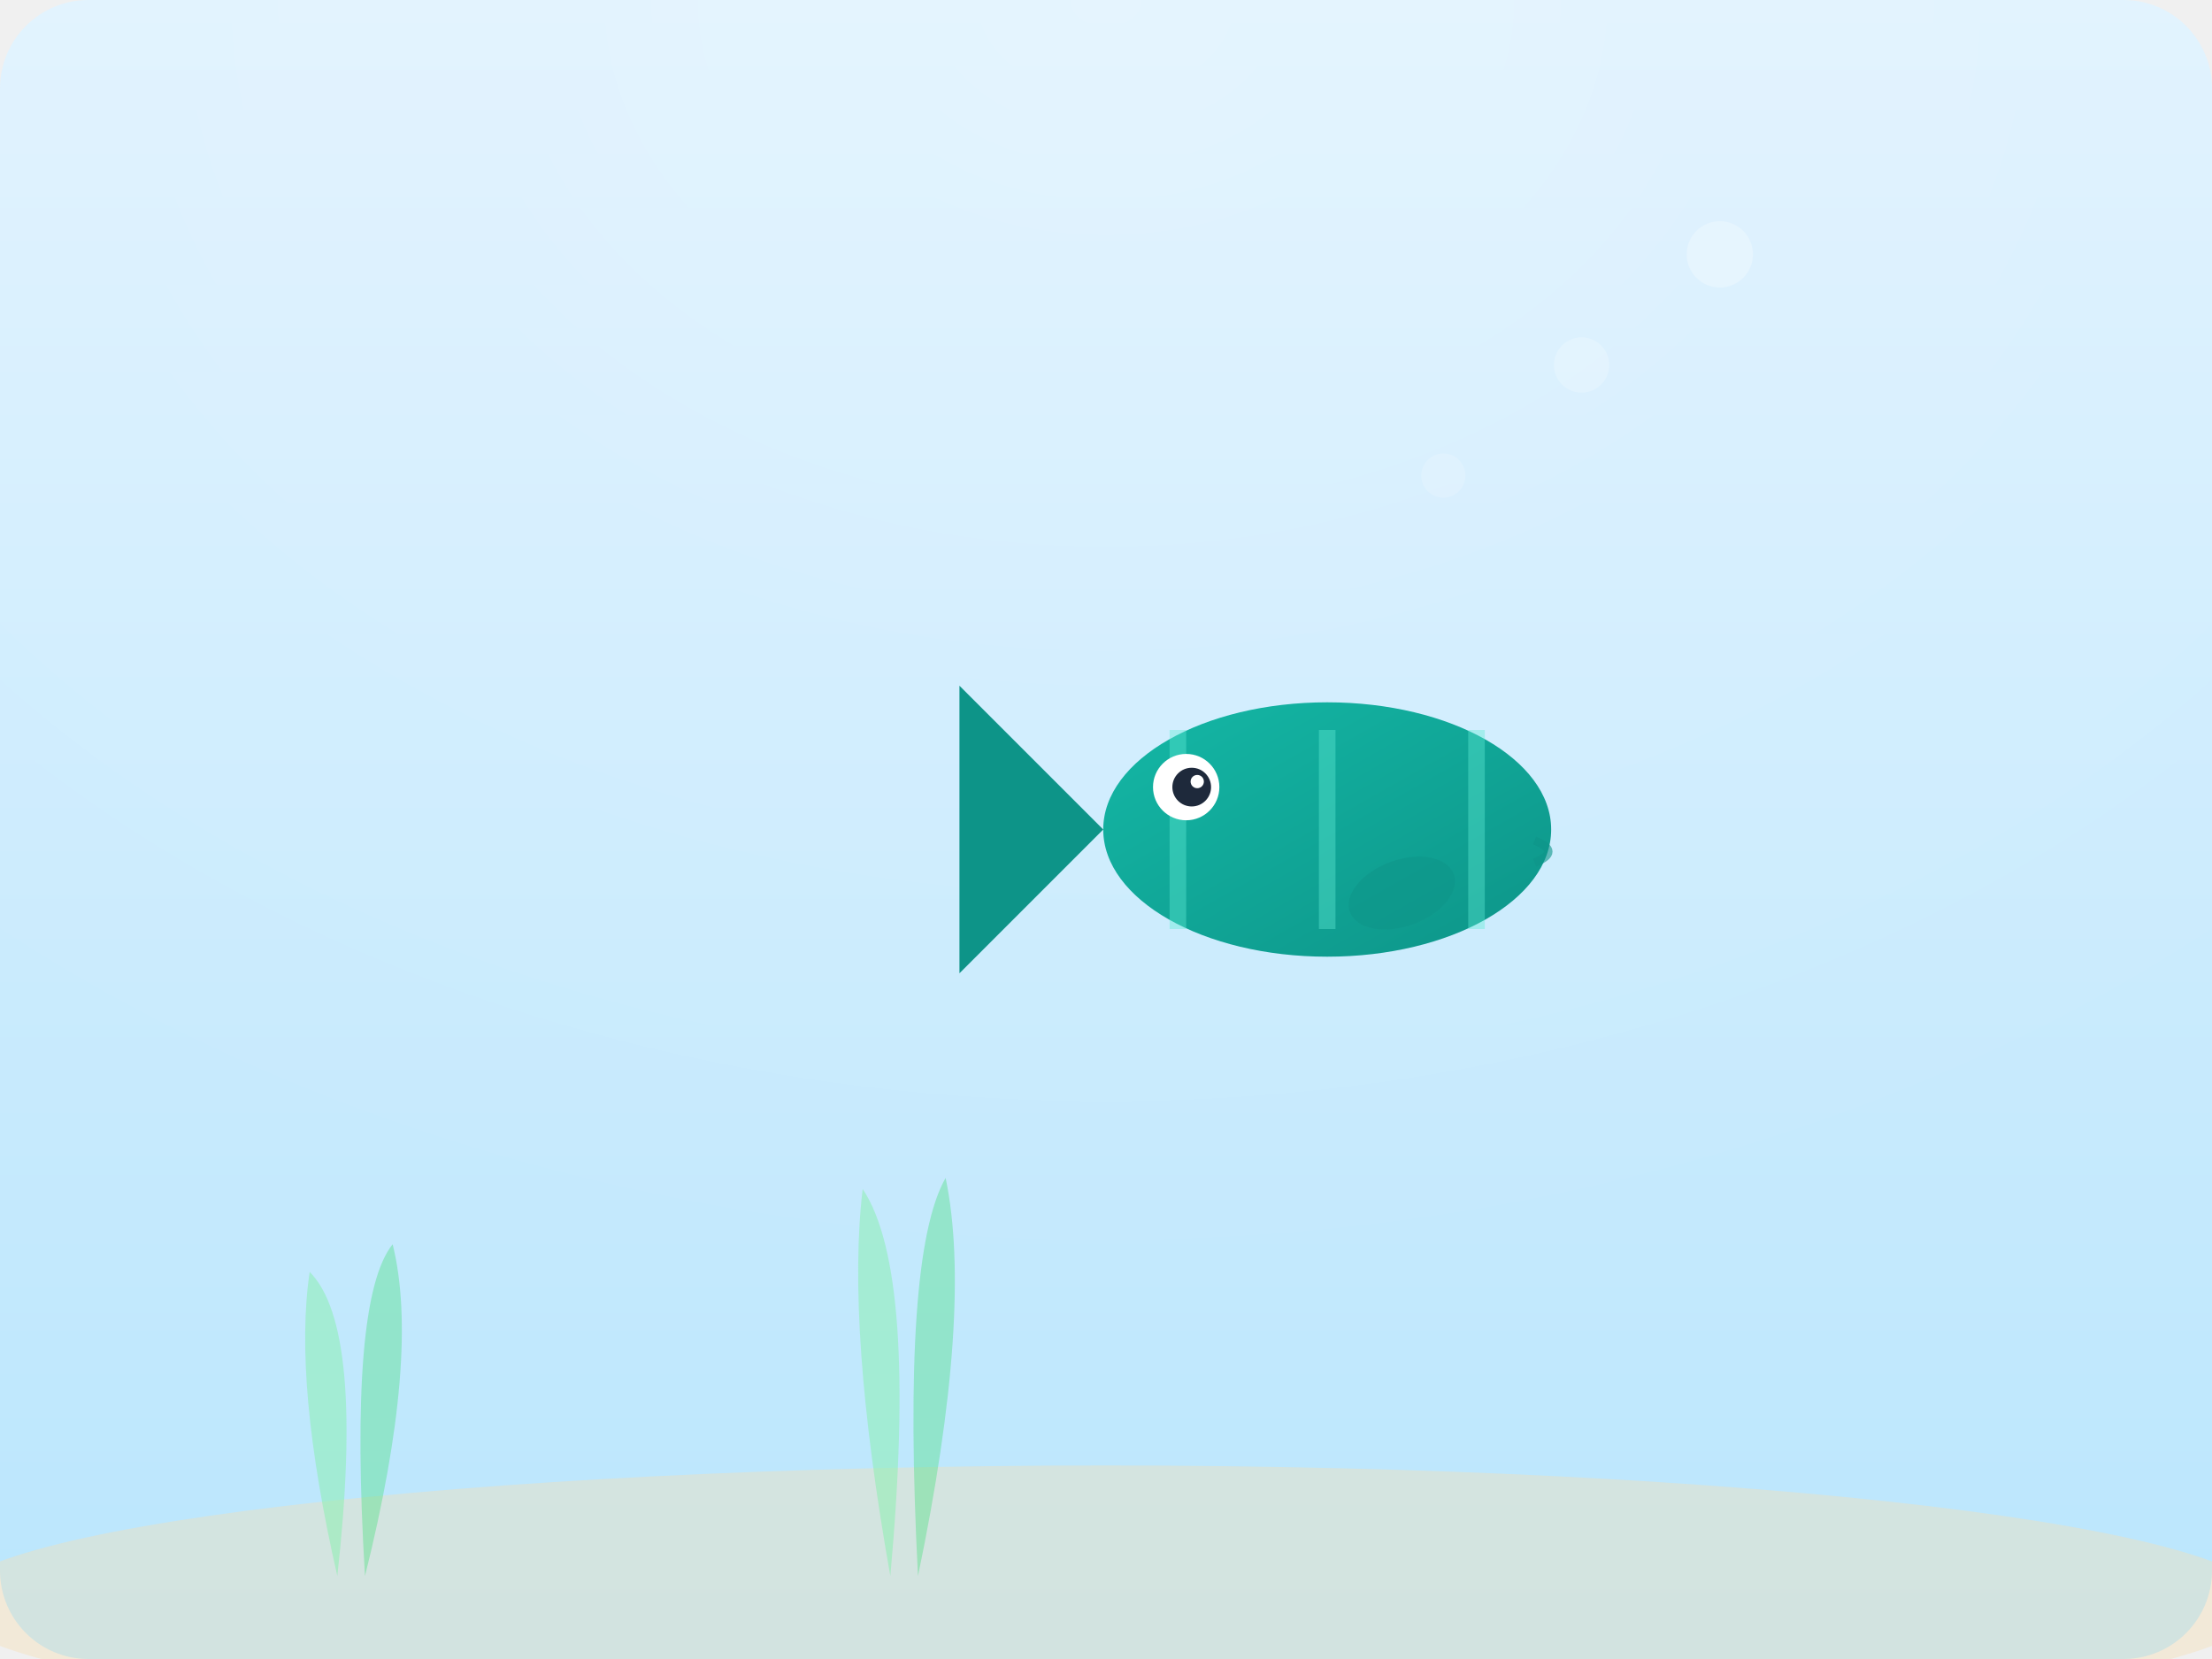
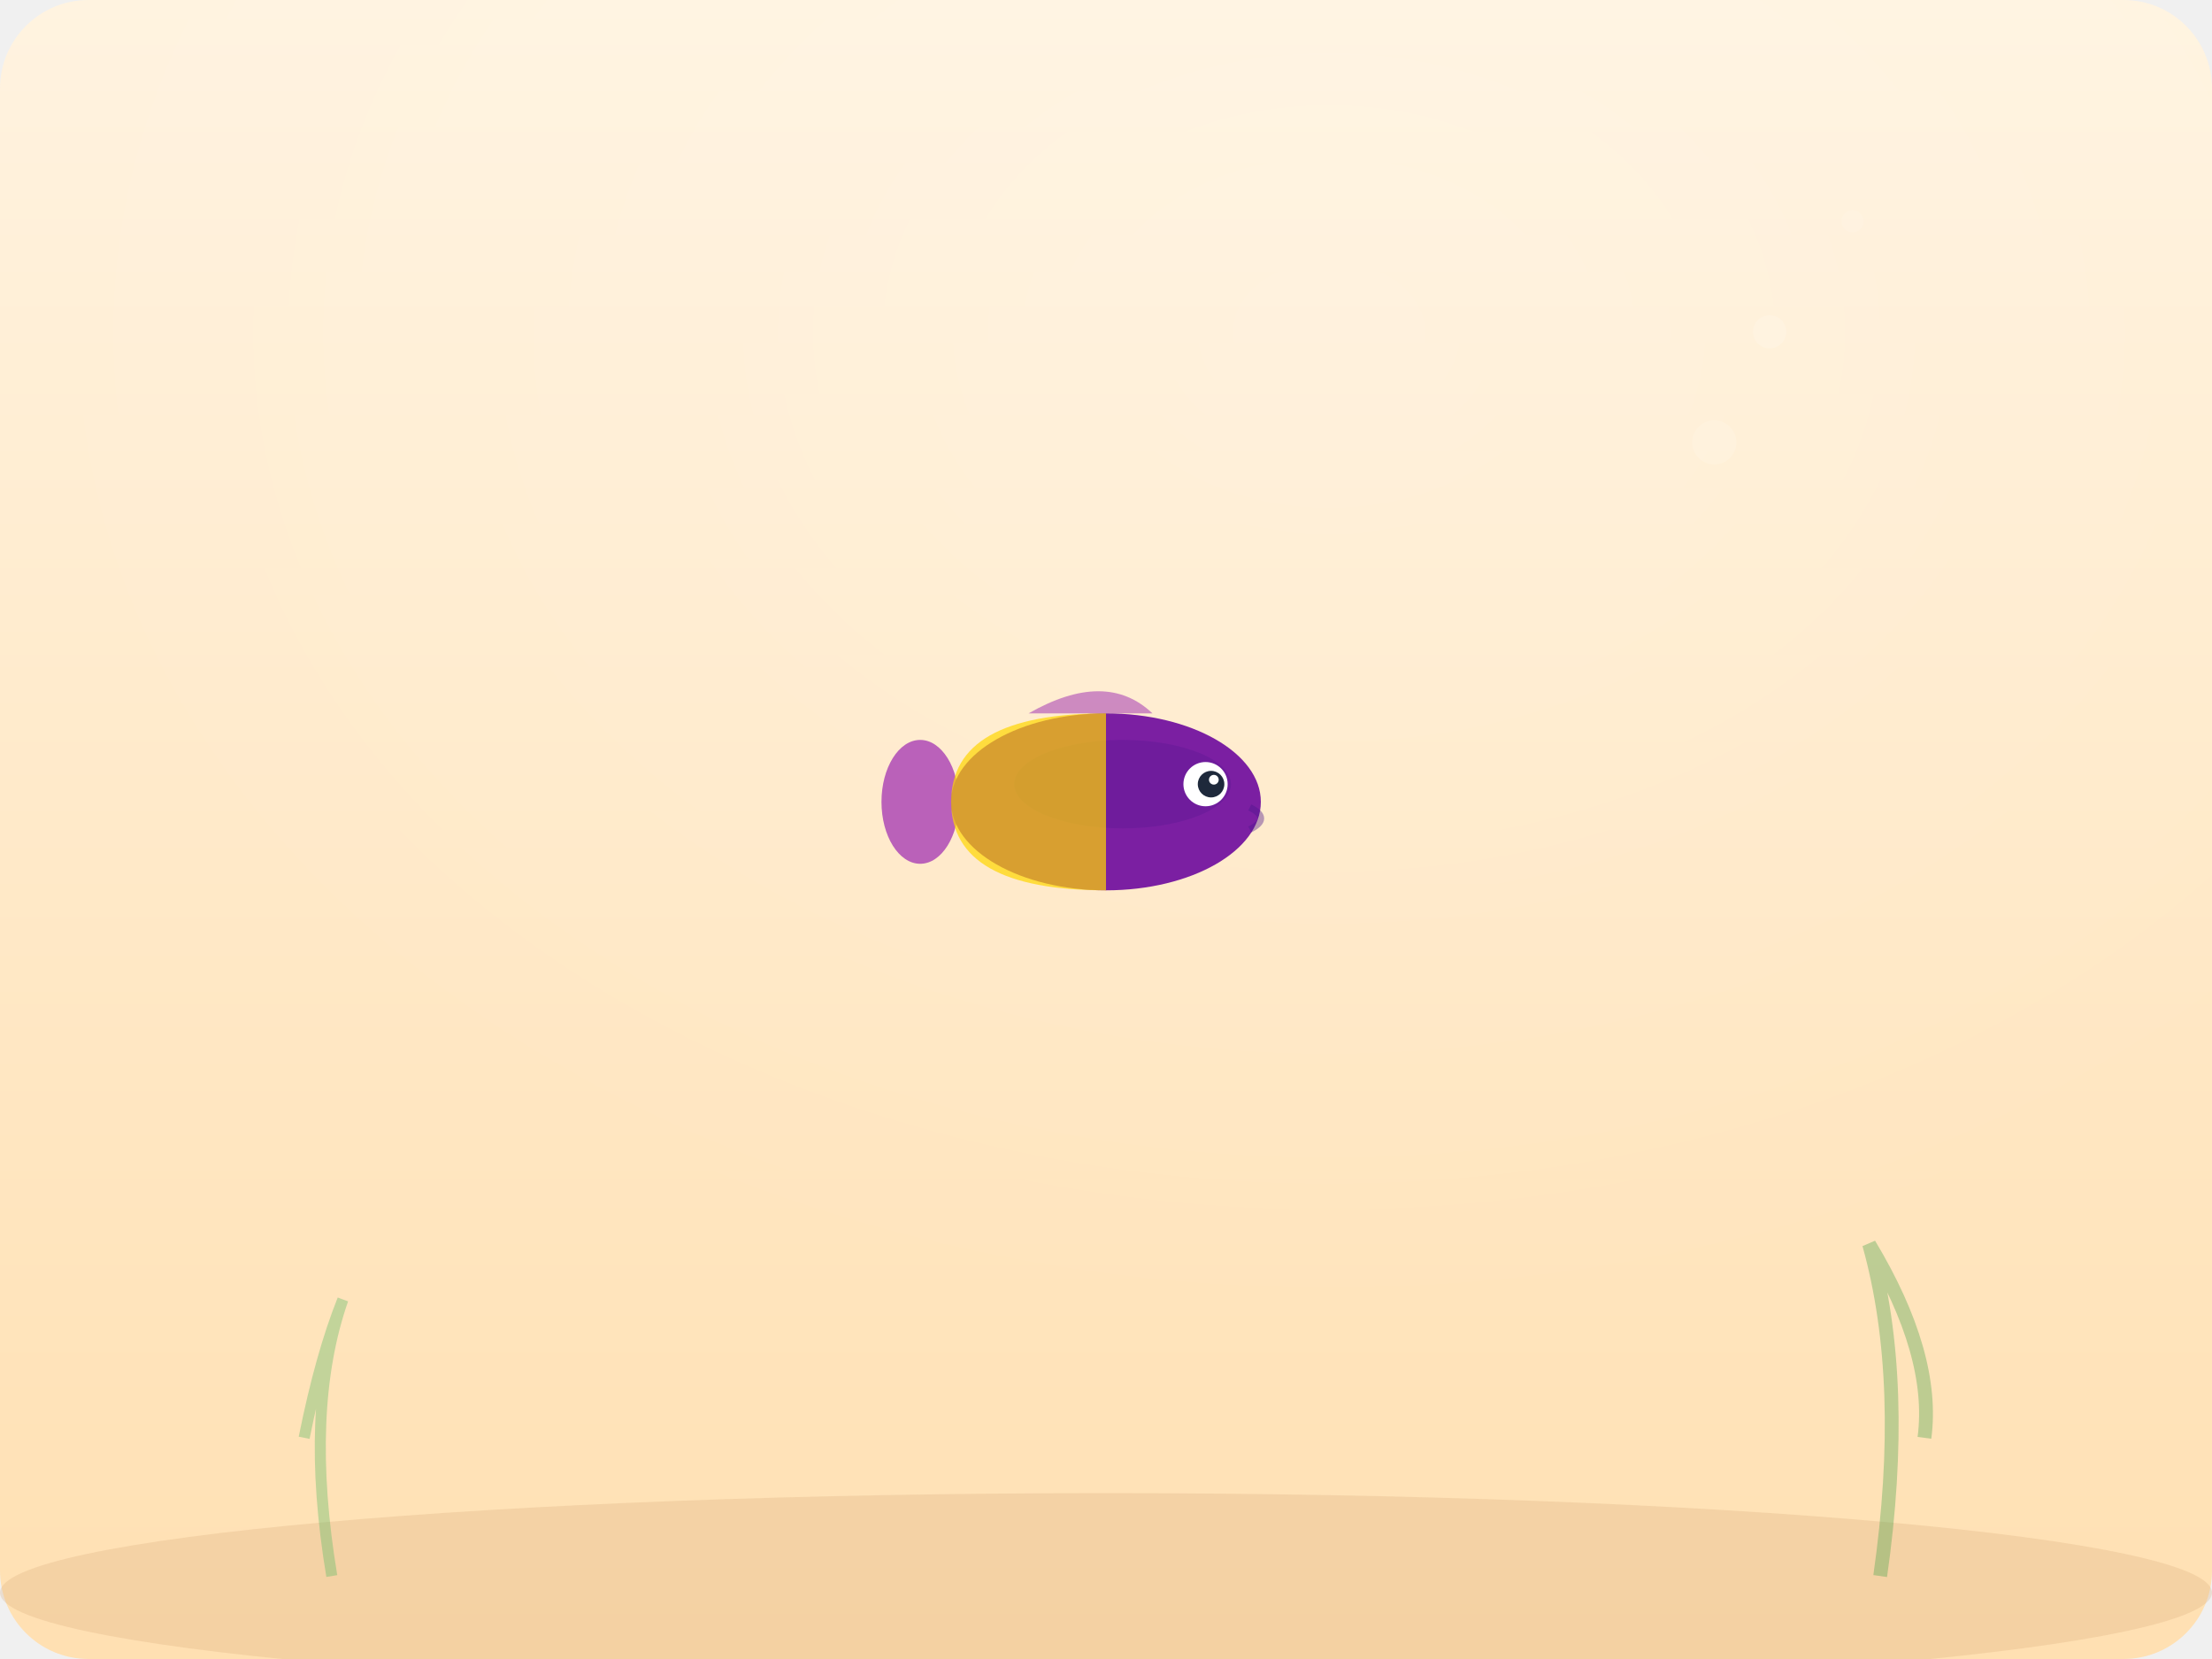
<svg xmlns="http://www.w3.org/2000/svg" viewBox="0 0 400 300" width="400" height="300">
  <defs>
-     <linearGradient id="bg_44" x1="0%" y1="0%" x2="0%" y2="100%">
-       <stop offset="0%" style="stop-color:#E0F2FE" />
-       <stop offset="100%" style="stop-color:#BAE6FD" />
+     <linearGradient id="bg44" x1="0%" y1="0%" x2="0%" y2="100%">
+       <stop offset="0%" style="stop-color:#FFF3E0" />
+       <stop offset="100%" style="stop-color:#FFE0B2" />
    </linearGradient>
-     <linearGradient id="fish_44" x1="0%" y1="0%" x2="100%" y2="100%">
-       <stop offset="0%" style="stop-color:#14B8A6" />
-       <stop offset="100%" style="stop-color:#0D9488" />
-     </linearGradient>
-     <radialGradient id="light_44" cx="50%" cy="0%" r="80%">
+     <radialGradient id="glow44" cx="60%" cy="20%" r="60%">
      <stop offset="0%" style="stop-color:white;stop-opacity:0.15" />
      <stop offset="100%" style="stop-color:white;stop-opacity:0" />
    </radialGradient>
  </defs>
-   <rect width="400" height="300" rx="16" fill="url(#bg_44)" />
-   <rect width="400" height="300" rx="16" fill="url(#light_44)" />
-   <ellipse cx="200" cy="290" rx="210" ry="25" fill="#F5DEB3" opacity="0.4" />
-   <path d="M61,285 Q53,250 56,230 Q66,240 61,285" fill="#86EFAC" opacity="0.5" />
-   <path d="M66,285 Q76,245 71,225 Q63,235 66,285" fill="#4ADE80" opacity="0.4" />
-   <path d="M161,285 Q153,240 156,215 Q166,230 161,285" fill="#86EFAC" opacity="0.5" />
-   <path d="M166,285 Q176,237 171,213 Q163,227 166,285" fill="#4ADE80" opacity="0.4" />
-   <circle cx="261" cy="86" r="4" fill="white" opacity="0.15" />
-   <circle cx="286" cy="66" r="5" fill="white" opacity="0.2" />
-   <circle cx="311" cy="46" r="6" fill="white" opacity="0.25" />
-   <ellipse cx="240" cy="150" rx="40.5" ry="23" fill="url(#fish_44)" />
-   <path d="M199.5,150 L173.5,124 L173.5,176 Z" fill="#0D9488" />
-   <ellipse cx="253.5" cy="161.5" rx="10" ry="6" fill="#0D9488" opacity="0.5" transform="rotate(-20 253.5 161.5)" />
-   <line x1="213" y1="132" x2="213" y2="168" stroke="#5EEAD4" stroke-width="3" opacity="0.4" />
-   <line x1="240" y1="132" x2="240" y2="168" stroke="#5EEAD4" stroke-width="3" opacity="0.4" />
-   <line x1="267" y1="132" x2="267" y2="168" stroke="#5EEAD4" stroke-width="3" opacity="0.4" />
-   <circle cx="214.5" cy="142.333" r="6" fill="white" />
-   <circle cx="215.5" cy="142.333" r="3.5" fill="#1E293B" />
-   <circle cx="216.5" cy="141.333" r="1.2" fill="white" />
-   <path d="M277.5,152 Q282.5,154 277.5,156" fill="none" stroke="#0D9488" stroke-width="1.5" opacity="0.6" />
+   <rect width="400" height="300" rx="16" fill="url(#bg44)" />
+   <rect width="400" height="300" rx="16" fill="url(#glow44)" />
+   <ellipse cx="200" cy="288" rx="200" ry="18" fill="#D4A574" opacity="0.25" />
+   <path d="M60,285 Q55,255 62,235 Q58,245 55,260" stroke="#66BB6A" stroke-width="2" fill="none" opacity="0.4" />
+   <path d="M340,285 Q345,250 338,225 Q350,245 348,260" stroke="#43A047" stroke-width="2.5" fill="none" opacity="0.35" />
+   <circle cx="320" cy="60" r="3" fill="white" opacity="0.15" />
+   <circle cx="335" cy="40" r="2" fill="white" opacity="0.1" />
+   <circle cx="310" cy="80" r="4" fill="white" opacity="0.12" />
+   <ellipse cx="166.4" cy="145" rx="7" ry="11.2" fill="#9C27B0" opacity="0.7" />
+   <path d="M186,129 Q200,121 208.4,129" fill="#9C27B0" opacity="0.5" />
+   <ellipse cx="200" cy="145" rx="28" ry="16" fill="#7B1FA2" />
+   <ellipse cx="203" cy="141.8" rx="19.6" ry="8" fill="#4A148C" opacity="0.25" />
+   <path d="M200,129 L200,161 Q172,161 172,145 Q172,129 200,129" fill="#FFD600" opacity="0.7" />
+   <circle cx="218" cy="141.8" r="4" fill="white" />
+   <circle cx="219" cy="141.8" r="2.4" fill="#1E293B" />
+   <circle cx="219.5" cy="141" r="0.88" fill="white" />
+   <path d="M226,146 Q230,148 226,150" fill="none" stroke="#4A148C" stroke-width="1.2" opacity="0.4" />
</svg>
